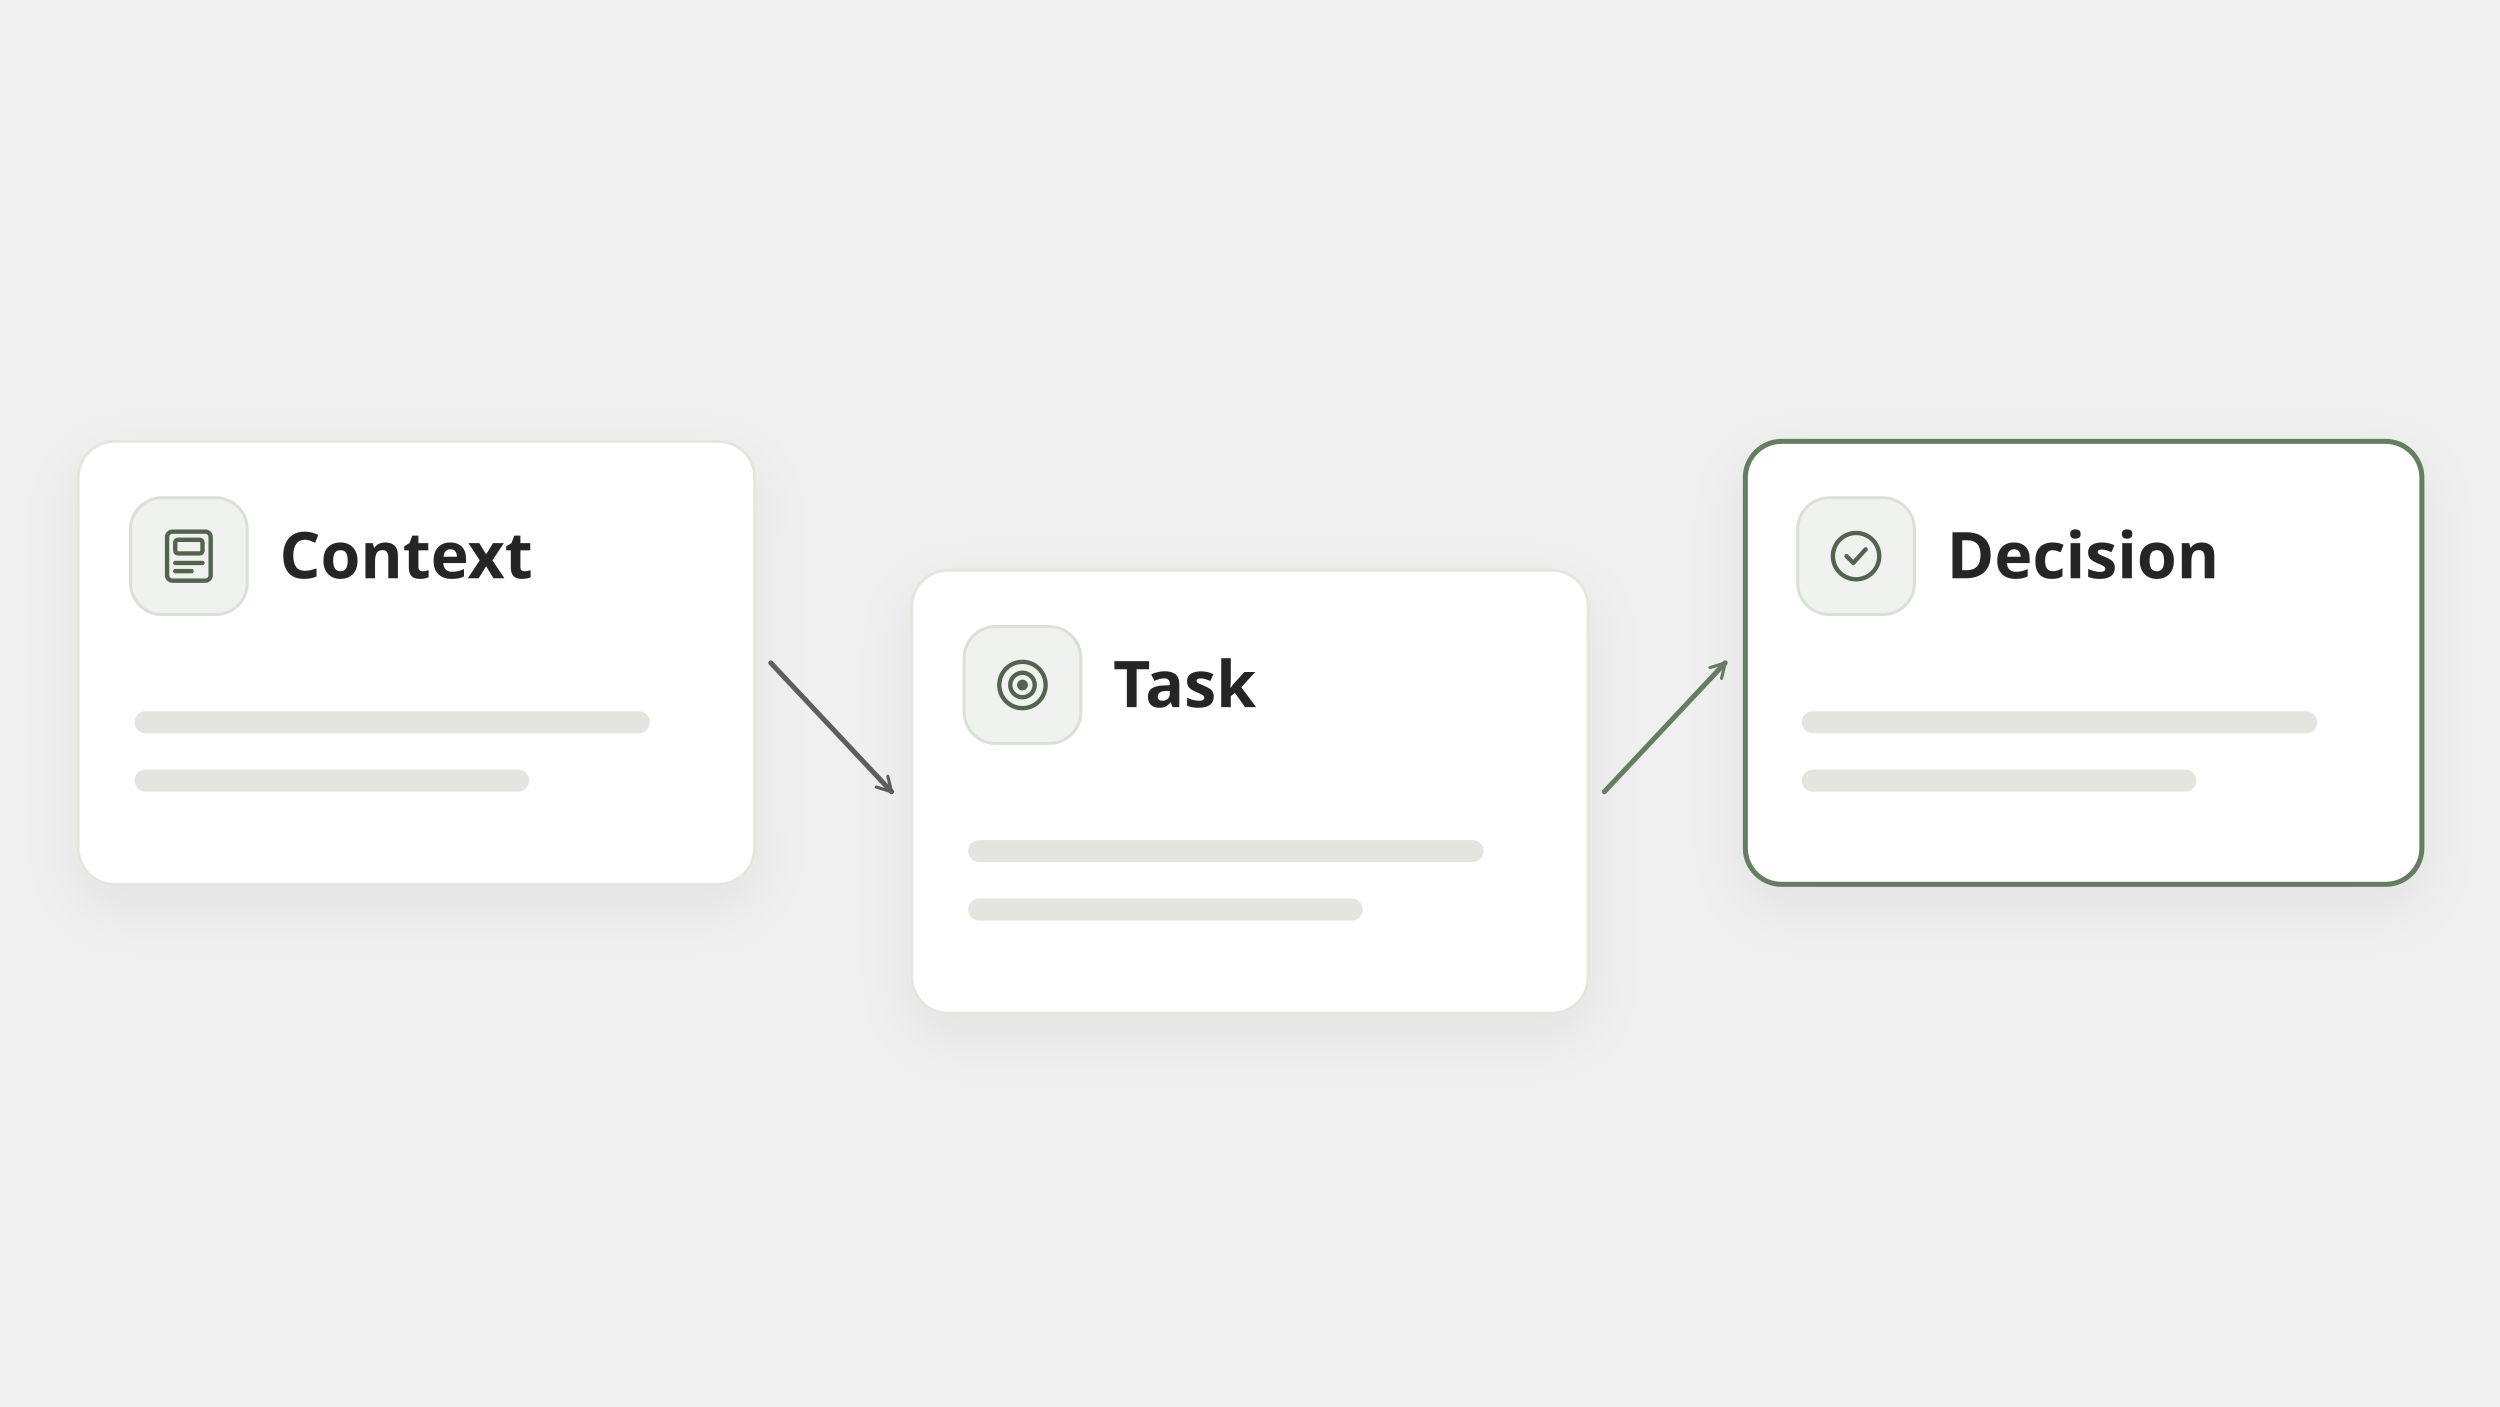
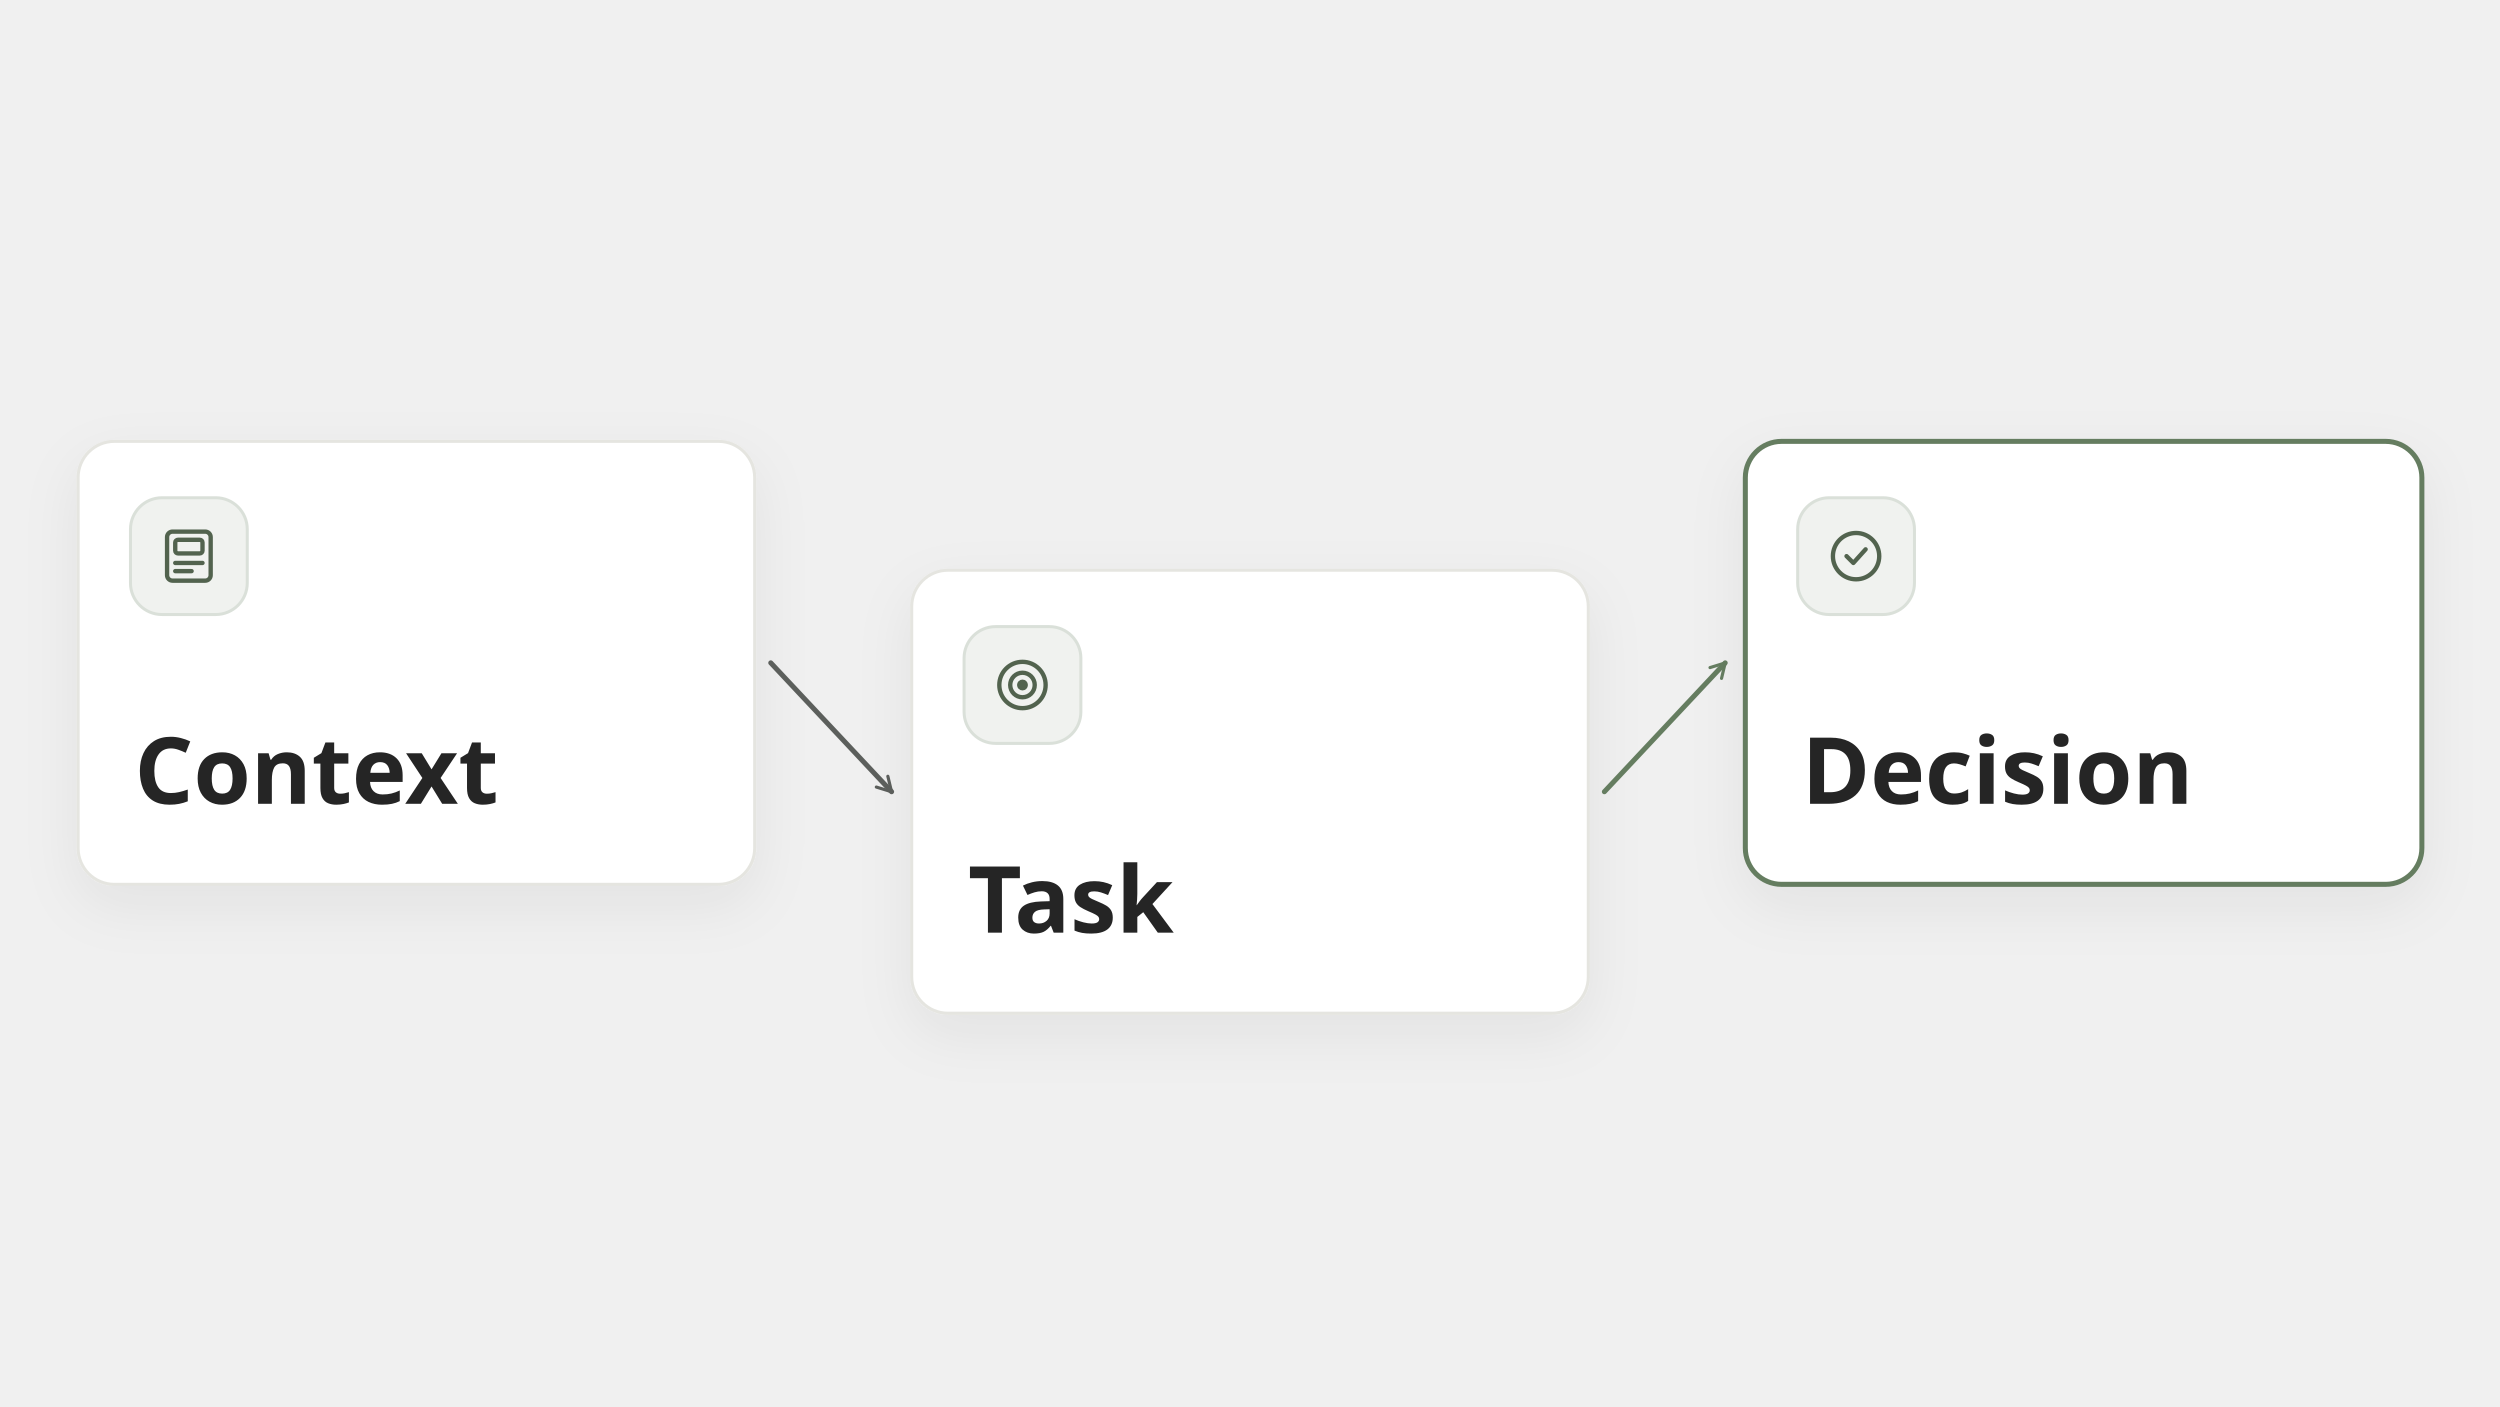
<svg xmlns="http://www.w3.org/2000/svg" viewBox="0 0 1280 720" width="1280" height="720">
  <defs>
    <filter id="sh" x="-20%" y="-20%" width="140%" height="160%">
      <feDropShadow dx="0" dy="1" stdDeviation="1" flood-color="#252525" flood-opacity="0.05" />
      <feDropShadow dx="0" dy="10" stdDeviation="14" flood-color="#252525" flood-opacity="0.06" />
    </filter>
    <marker id="hn" viewBox="0 0 10 10" refX="8" refY="5" markerWidth="7" markerHeight="7" markerUnits="userSpaceOnUse" orient="auto" overflow="visible">
      <path d="M1 1L8 5 1 9" fill="none" stroke="#5c5f5c" stroke-width="1.6" stroke-linecap="round" stroke-linejoin="round" transform="scale(1.4) translate(-2.3 -1.4)" />
    </marker>
    <marker id="ha" viewBox="0 0 10 10" refX="8" refY="5" markerWidth="7" markerHeight="7" markerUnits="userSpaceOnUse" orient="auto" overflow="visible">
      <path d="M1 1L8 5 1 9" fill="none" stroke="#657d60" stroke-width="1.6" stroke-linecap="round" stroke-linejoin="round" transform="scale(1.4) translate(-2.3 -1.4)" />
    </marker>
  </defs>
  <g transform="translate(640 360) scale(1.030928) translate(-640 -360)">
    <rect x="58" y="230" width="336" height="220" rx="18" fill="#ffffff" stroke="#e5e5e0" stroke-width="1.5" filter="url(#sh)" />
    <rect x="84" y="258" width="58" height="58" rx="15.66" fill="#f0f2ef" stroke="#dae0d9" stroke-width="1.5" />
    <g transform="translate(96.76 270.76) scale(1.353333)" fill="none" stroke="#52634e" stroke-width="1.6" stroke-linecap="round" stroke-linejoin="round" color="#52634e">
      <rect x="4" y="3" width="16" height="18" rx="2" />
      <rect x="7" y="6" width="10" height="5" rx="1" />
      <path d="M7 14.5h10M7 17.5h6" />
    </g>
-     <text x="158" y="298" font-family="Montserrat, system-ui, sans-serif" font-size="32" font-weight="600" fill="#252525" text-anchor="start">Context</text>
-     <rect x="86" y="364" width="256" height="11" rx="5.5" fill="#e5e5e0" />
-     <rect x="86" y="393" width="196" height="11" rx="5.5" fill="#e5e5e0" />
+     <text x="86" y="410" font-family="Montserrat, system-ui, sans-serif" font-size="46" font-weight="600" fill="#252525" text-anchor="start">Context</text>
    <path d="M402 340L462 404" fill="none" stroke="#5c5f5c" stroke-width="2.5" stroke-linecap="round" stroke-linejoin="round" marker-end="url(#hn)" />
    <rect x="472" y="294" width="336" height="220" rx="18" fill="#ffffff" stroke="#e5e5e0" stroke-width="1.5" filter="url(#sh)" />
    <rect x="498" y="322" width="58" height="58" rx="15.66" fill="#f0f2ef" stroke="#dae0d9" stroke-width="1.5" />
    <g transform="translate(510.76 334.76) scale(1.353333)" fill="none" stroke="#52634e" stroke-width="1.6" stroke-linecap="round" stroke-linejoin="round" color="#52634e">
      <circle cx="12" cy="12" r="8.5" />
      <circle cx="12" cy="12" r="4.5" />
      <circle cx="12" cy="12" r="1.2" fill="currentColor" />
    </g>
-     <text x="572" y="362" font-family="Montserrat, system-ui, sans-serif" font-size="32" font-weight="600" fill="#252525" text-anchor="start">Task</text>
-     <rect x="500" y="428" width="256" height="11" rx="5.5" fill="#e5e5e0" />
-     <rect x="500" y="457" width="196" height="11" rx="5.5" fill="#e5e5e0" />
+     <text x="500" y="474" font-family="Montserrat, system-ui, sans-serif" font-size="46" font-weight="600" fill="#252525" text-anchor="start">Task</text>
    <path d="M816 404L876 340" fill="none" stroke="#657d60" stroke-width="2.5" stroke-linecap="round" stroke-linejoin="round" marker-end="url(#ha)" />
    <rect x="886" y="230" width="336" height="220" rx="18" fill="#ffffff" stroke="#657d60" stroke-width="2.5" filter="url(#sh)" />
    <rect x="912" y="258" width="58" height="58" rx="15.66" fill="#f0f2ef" stroke="#dae0d9" stroke-width="1.5" />
    <g transform="translate(924.76 270.76) scale(1.353333)" fill="none" stroke="#52634e" stroke-width="1.6" stroke-linecap="round" stroke-linejoin="round" color="#52634e">
      <circle cx="12" cy="12" r="8.5" />
      <path d="M8.5 12l2.5 2.5 4.5-5" />
    </g>
-     <text x="986" y="298" font-family="Montserrat, system-ui, sans-serif" font-size="32" font-weight="600" fill="#252525" text-anchor="start">Decision</text>
-     <rect x="914" y="364" width="256" height="11" rx="5.5" fill="#e5e5e0" />
-     <rect x="914" y="393" width="196" height="11" rx="5.5" fill="#e5e5e0" />
+     <text x="914" y="410" font-family="Montserrat, system-ui, sans-serif" font-size="46" font-weight="600" fill="#252525" text-anchor="start">Decision</text>
  </g>
</svg>
